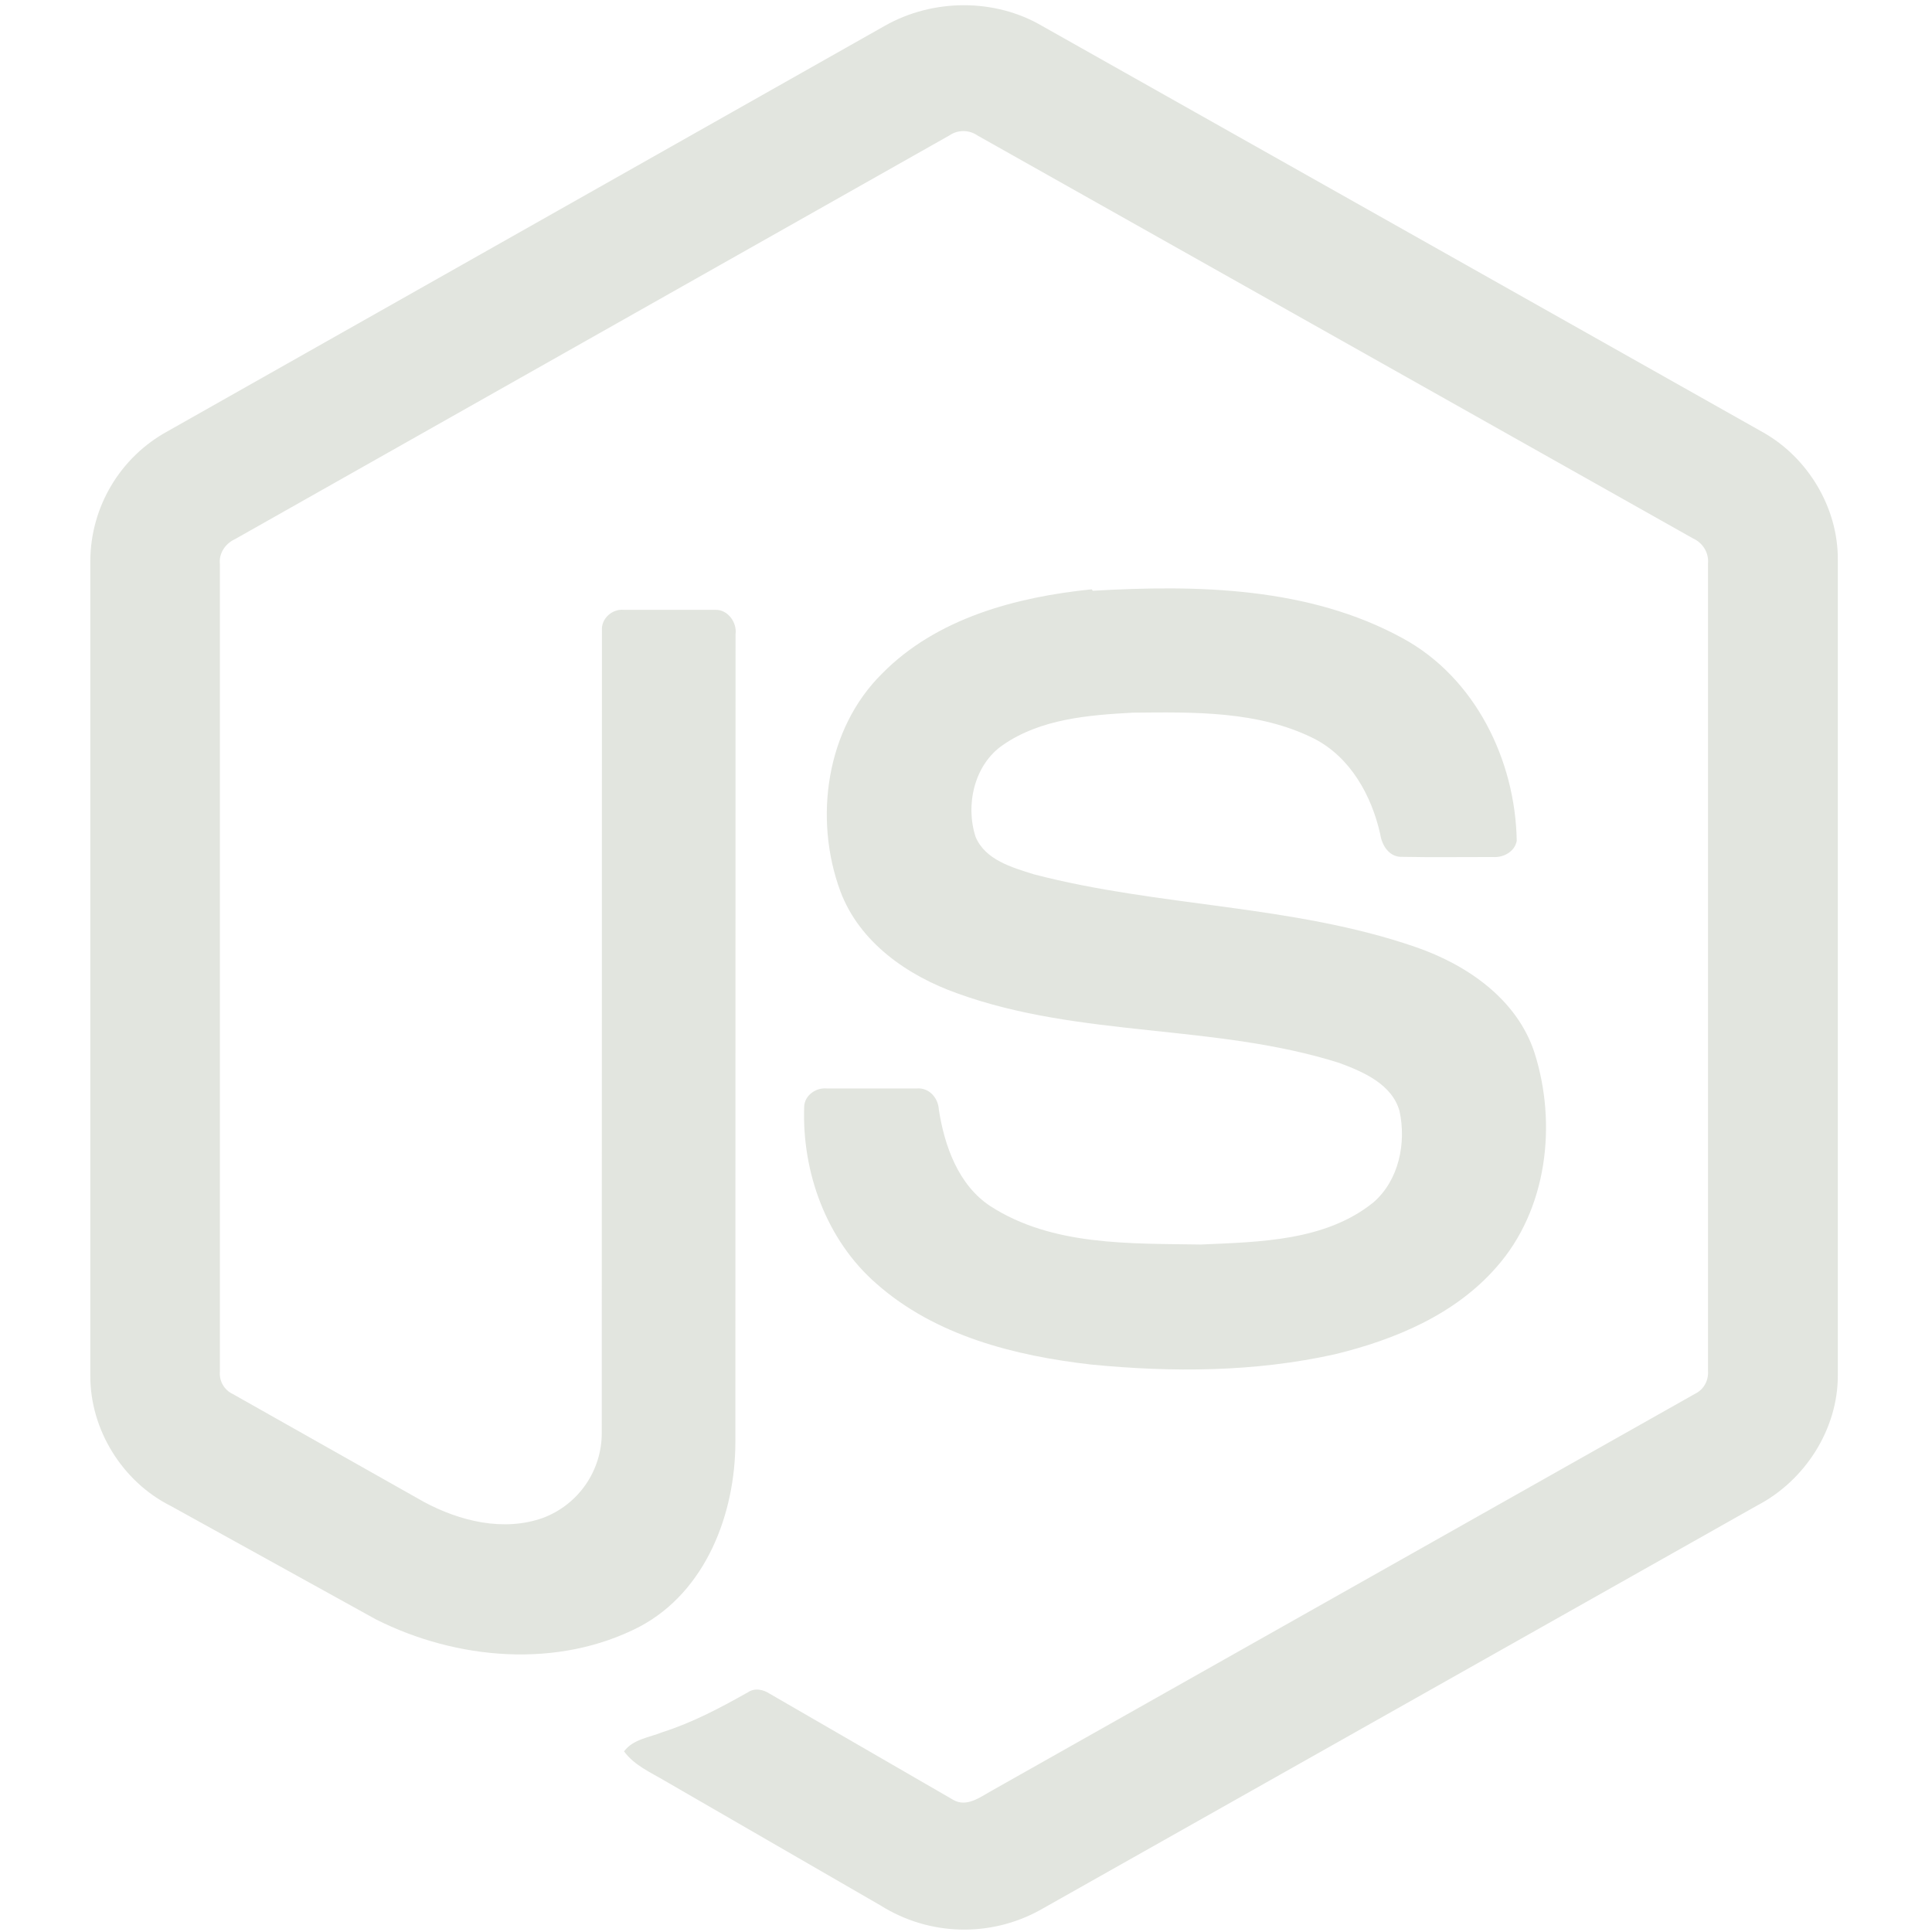
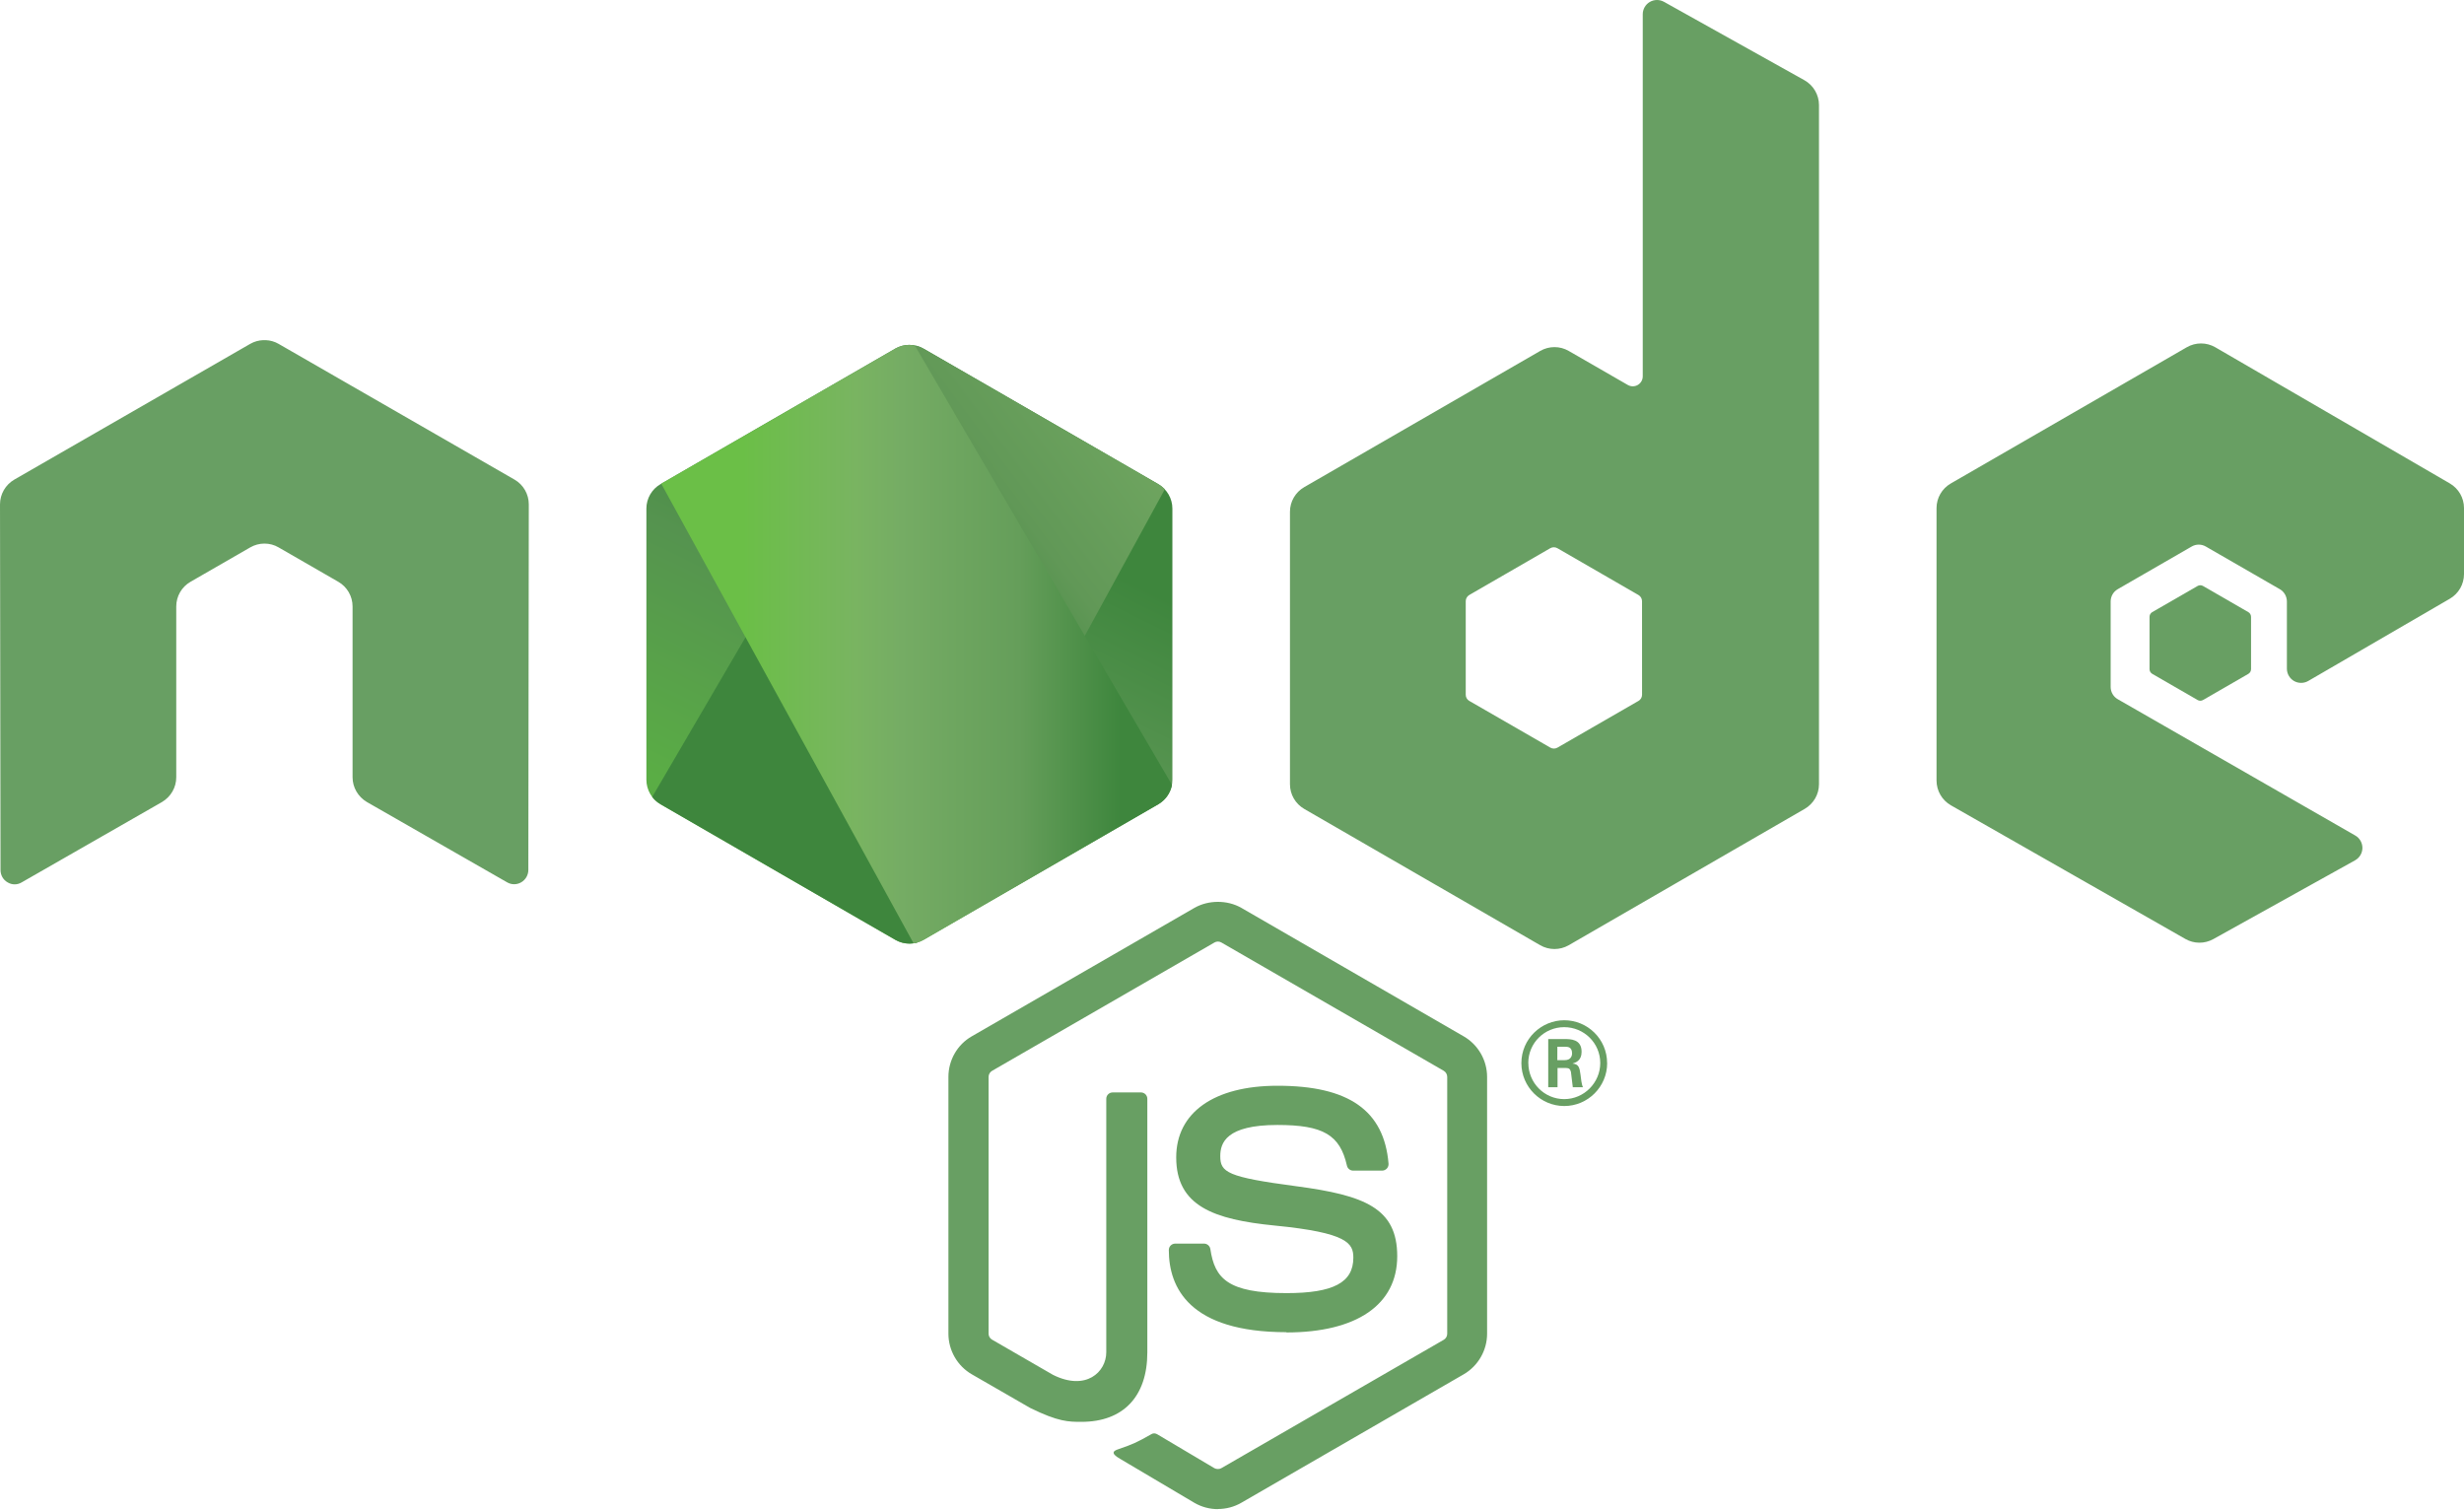
- <svg xmlns="http://www.w3.org/2000/svg" viewBox="0 0 32 32" preserveAspectRatio="xMidYMid" fill="#e2e5df">
-   <path d="M14.656.427c.8-.453 1.82-.455 2.6 0L29.2 7.16c.747.42 1.247 1.253 1.24 2.114v13.5c.005.897-.544 1.748-1.332 2.16l-11.88 6.702a2.6 2.6 0 0 1-2.639-.073l-3.565-2.06c-.243-.145-.516-.26-.688-.495.152-.204.422-.23.642-.32.496-.158.95-.4 1.406-.656.115-.08.256-.05.366.022l3.04 1.758c.217.125.437-.04.623-.145l11.665-6.583c.144-.07.224-.222.212-.38V9.334c.016-.18-.087-.344-.25-.417L16.19 2.244a.41.41 0 0 0-.465-.001L3.892 8.93c-.16.073-.27.235-.25.415v13.37c-.014.158.07.307.215.375l3.162 1.785c.594.32 1.323.5 1.977.265a1.5 1.5 0 0 0 .971-1.409l.003-13.29c-.014-.197.172-.36.363-.34h1.52c.2-.005.357.207.33.405L12.18 23.88c.001 1.188-.487 2.48-1.586 3.063-1.354.7-3.028.553-4.366-.12l-3.4-1.88c-.8-.4-1.337-1.264-1.332-2.16v-13.5a2.46 2.46 0 0 1 1.282-2.141L14.656.427zM18.1 9.785c1.727-.1 3.576-.066 5.13.785 1.203.652 1.87 2.02 1.892 3.358-.034.18-.222.28-.394.267-.5-.001-1.002.007-1.504-.003-.213.008-.336-.188-.363-.376-.144-.64-.493-1.273-1.095-1.582-.924-.463-1.996-.44-3.004-.43-.736.04-1.527.103-2.15.535-.48.328-.624 1-.453 1.522.16.383.603.506.964.62 2.082.544 4.287.5 6.33 1.207.845.292 1.672.86 1.962 1.745.378 1.186.213 2.604-.63 3.556-.684.784-1.68 1.2-2.675 1.442-1.323.295-2.695.302-4.038.17-1.263-.144-2.577-.476-3.552-1.336-.834-.724-1.24-1.852-1.2-2.94.01-.184.193-.312.37-.297h1.5c.202-.014.35.16.36.35.093.6.322 1.25.854 1.6 1.026.662 2.313.616 3.487.635.973-.043 2.065-.056 2.86-.7.42-.367.543-.98.43-1.508-.123-.446-.6-.653-1-.8-2.055-.65-4.285-.414-6.32-1.15-.826-.292-1.625-.844-1.942-1.693-.443-1.2-.24-2.687.693-3.607.9-.915 2.22-1.268 3.47-1.394z" />
+ <svg xmlns="http://www.w3.org/2000/svg" width="589.827" height="361.238" version="1.2" viewBox="0 0 442.37 270.929">
+   <defs>
+     <clipPath id="a">
+       <path d="M239.03 226.605l-42.13 24.317c-1.578.91-2.546 2.59-2.546 4.406v48.668c0 1.817.968 3.496 2.546 4.406l42.133 24.336c1.575.907 3.517.907 5.09 0l42.126-24.336c1.57-.91 2.54-2.59 2.54-4.406v-48.668c0-1.816-.97-3.496-2.55-4.406l-42.12-24.317c-.79-.453-1.67-.68-2.55-.68-.88 0-1.76.227-2.55.68" />
+     </clipPath>
+     <linearGradient id="b" x1="-.348" x2="1.251" gradientTransform="rotate(116.114 53.1 202.97) scale(86.48)" gradientUnits="userSpaceOnUse">
+       <stop offset=".3" stop-color="#3E863D" />
+       <stop offset=".5" stop-color="#55934F" />
+       <stop offset=".8" stop-color="#5AAD45" />
+     </linearGradient>
+     <clipPath id="c">
+       <path d="M195.398 307.086c.403.523.907.976 1.5 1.316l36.14 20.875 6.02 3.46c.9.52 1.926.74 2.934.665.336-.027.672-.09 1-.183l44.434-81.36c-.34-.37-.738-.68-1.184-.94l-27.586-15.93-14.582-8.39c-.414-.24-.863-.41-1.32-.53zm0 0" />
+     </clipPath>
+     <linearGradient id="d" x1="-.456" x2=".582" gradientTransform="rotate(-36.46 550.846 -214.337) scale(132.798)" gradientUnits="userSpaceOnUse">
+       <stop offset=".57" stop-color="#3E863D" />
+       <stop offset=".72" stop-color="#619857" />
+       <stop offset="1" stop-color="#76AC64" />
+     </linearGradient>
+     <clipPath id="e">
+       <path d="M241.066 225.953c-.707.07-1.398.29-2.035.652l-42.01 24.247 45.3 82.51c.63-.09 1.25-.3 1.81-.624l42.13-24.336c1.3-.754 2.19-2.03 2.46-3.476l-46.18-78.89c-.34-.067-.68-.102-1.03-.102-.14 0-.28.007-.42.02" />
+     </clipPath>
+     <linearGradient id="f" x1=".043" x2=".984" gradientTransform="translate(192.862 279.652) scale(97.417)" gradientUnits="userSpaceOnUse">
+       <stop offset=".16" stop-color="#6BBF47" />
+       <stop offset=".38" stop-color="#79B461" />
+       <stop offset=".47" stop-color="#75AC64" />
+       <stop offset=".7" stop-color="#659E5A" />
+       <stop offset=".9" stop-color="#3E863D" />
+     </linearGradient>
+   </defs>
+   <path fill="#689f63" d="M218.647 270.93c-1.46 0-2.91-.383-4.19-1.12l-13.337-7.896c-1.992-1.114-1.02-1.508-.363-1.735 2.656-.93 3.195-1.14 6.03-2.75.298-.17.688-.11.993.07l10.246 6.08c.37.2.895.2 1.238 0l39.95-23.06c.37-.21.61-.64.61-1.08v-46.1c0-.46-.24-.87-.618-1.1l-39.934-23.04c-.37-.22-.86-.22-1.23 0l-39.926 23.04c-.387.22-.633.65-.633 1.09v46.1c0 .44.24.86.62 1.07l10.94 6.32c5.94 2.97 9.57-.53 9.57-4.05v-45.5c0-.65.51-1.15 1.16-1.15h5.06c.63 0 1.15.5 1.15 1.15v45.52c0 7.92-4.32 12.47-11.83 12.47-2.31 0-4.13 0-9.21-2.5l-10.48-6.04c-2.59-1.5-4.19-4.3-4.19-7.29v-46.1c0-3 1.6-5.8 4.19-7.28l39.99-23.07c2.53-1.43 5.89-1.43 8.4 0l39.94 23.08c2.58 1.49 4.19 4.28 4.19 7.28v46.1c0 2.99-1.61 5.78-4.19 7.28l-39.94 23.07c-1.28.74-2.73 1.12-4.21 1.12" />
+   <path fill="#689f63" d="M230.987 239.164c-17.48 0-21.145-8.024-21.145-14.754 0-.64.516-1.15 1.157-1.15h5.16c.57 0 1.05.415 1.14.978.78 5.258 3.1 7.91 13.67 7.91 8.42 0 12-1.902 12-6.367 0-2.57-1.02-4.48-14.1-5.76-10.94-1.08-17.7-3.49-17.7-12.24 0-8.06 6.8-12.86 18.19-12.86 12.79 0 19.13 4.44 19.93 13.98.03.33-.09.65-.31.89-.22.23-.53.37-.85.37h-5.19c-.54 0-1.01-.38-1.12-.9-1.25-5.53-4.27-7.3-12.48-7.3-9.19 0-10.26 3.2-10.26 5.6 0 2.91 1.26 3.76 13.66 5.4 12.28 1.63 18.11 3.93 18.11 12.56 0 8.7-7.26 13.69-19.92 13.69m48.66-48.89h1.34c1.1 0 1.31-.77 1.31-1.22 0-1.18-.81-1.18-1.26-1.18h-1.38zm-1.63-3.78h2.97c1.02 0 3.02 0 3.02 2.28 0 1.59-1.02 1.92-1.63 2.12 1.19.08 1.27.86 1.43 1.96.08.69.21 1.88.45 2.28h-1.83c-.05-.4-.33-2.6-.33-2.72-.12-.49-.29-.73-.9-.73h-1.51v3.46h-1.67zm-3.57 4.3c0 3.58 2.89 6.48 6.44 6.48 3.58 0 6.47-2.96 6.47-6.48 0-3.59-2.93-6.44-6.48-6.44-3.5 0-6.44 2.81-6.44 6.43m14.16.03c0 4.24-3.47 7.7-7.7 7.7-4.2 0-7.7-3.42-7.7-7.7 0-4.36 3.58-7.7 7.7-7.7 4.15 0 7.69 3.35 7.69 7.7" />
+   <path fill="#689f63" fill-rule="evenodd" d="M94.936 90.55c0-1.84-.97-3.53-2.558-4.445l-42.356-24.37c-.715-.42-1.516-.64-2.328-.67h-.438c-.812.03-1.613.25-2.34.67L2.562 86.105C.984 87.025 0 88.715 0 90.555l.093 65.64c0 .91.47 1.76 1.27 2.21.78.48 1.76.48 2.54 0l25.18-14.42c1.59-.946 2.56-2.618 2.56-4.44V108.88c0-1.83.97-3.52 2.555-4.43l10.72-6.174c.796-.46 1.67-.688 2.56-.688.876 0 1.77.226 2.544.687l10.715 6.172c1.586.91 2.56 2.6 2.56 4.43v30.663c0 1.82.983 3.5 2.565 4.44l25.164 14.41c.79.47 1.773.47 2.56 0 .776-.45 1.268-1.3 1.268-2.21zm199.868 34.176c0 .457-.243.88-.64 1.106l-14.548 8.386c-.395.227-.883.227-1.277 0l-14.55-8.386c-.4-.227-.64-.65-.64-1.106V107.93c0-.458.24-.88.63-1.11l14.54-8.4c.4-.23.89-.23 1.29 0l14.55 8.4c.4.23.64.652.64 1.11zM298.734.324c-.794-.442-1.76-.43-2.544.027-.78.46-1.262 1.3-1.262 2.21v65c0 .64-.34 1.23-.894 1.55-.55.32-1.235.32-1.79 0L281.634 63c-1.58-.914-3.526-.914-5.112 0l-42.37 24.453c-1.583.91-2.56 2.6-2.56 4.42v48.92c0 1.83.977 3.51 2.56 4.43l42.37 24.47c1.582.91 3.53.91 5.117 0l42.37-24.48c1.58-.92 2.56-2.6 2.56-4.43V18.863c0-1.856-1.01-3.563-2.63-4.47zm141.093 107.164c1.574-.914 2.543-2.602 2.543-4.422V91.21c0-1.824-.97-3.507-2.547-4.425l-42.1-24.44c-1.59-.92-3.54-.92-5.13 0l-42.36 24.45c-1.59.92-2.56 2.6-2.56 4.43v48.9c0 1.84.99 3.54 2.58 4.45l42.09 23.99c1.55.89 3.45.9 5.02.03l25.46-14.15c.8-.45 1.31-1.3 1.31-2.22 0-.92-.49-1.78-1.29-2.23l-42.62-24.46c-.8-.45-1.29-1.3-1.29-2.21v-15.34c0-.916.48-1.76 1.28-2.216l13.26-7.65c.79-.46 1.76-.46 2.55 0l13.27 7.65c.79.45 1.28 1.3 1.28 2.21v12.06c0 .91.49 1.76 1.28 2.22.79.45 1.77.45 2.56-.01zm0 0" />
+   <path fill="#689f63" fill-rule="evenodd" d="M394.538 105.2c.3-.177.676-.177.98 0l8.13 4.69c.304.176.49.5.49.85v9.39c0 .35-.186.674-.49.85l-8.13 4.69c-.304.177-.68.177-.98 0l-8.125-4.69c-.31-.176-.5-.5-.5-.85v-9.39c0-.35.18-.674.49-.85zm0 0" />
+   <g clip-path="url(#a)" transform="translate(-78.306 -164.016)">
+     <path fill="url(#b)" d="M331.363 246.793l-118.715-58.19-60.87 124.174L270.49 370.97zm0 0" />
+   </g>
+   <g clip-path="url(#c)" transform="translate(-78.306 -164.016)">
+     <path fill="url(#d)" d="M144.07 264.004l83.825 113.453 110.86-81.906-83.83-113.45zm0 0" />
+   </g>
+   <g clip-path="url(#e)" transform="translate(-78.306 -164.016)">
+     <path fill="url(#f)" d="M197.02 225.934v107.43h91.683v-107.43zm0 0" />
+   </g>
</svg>
